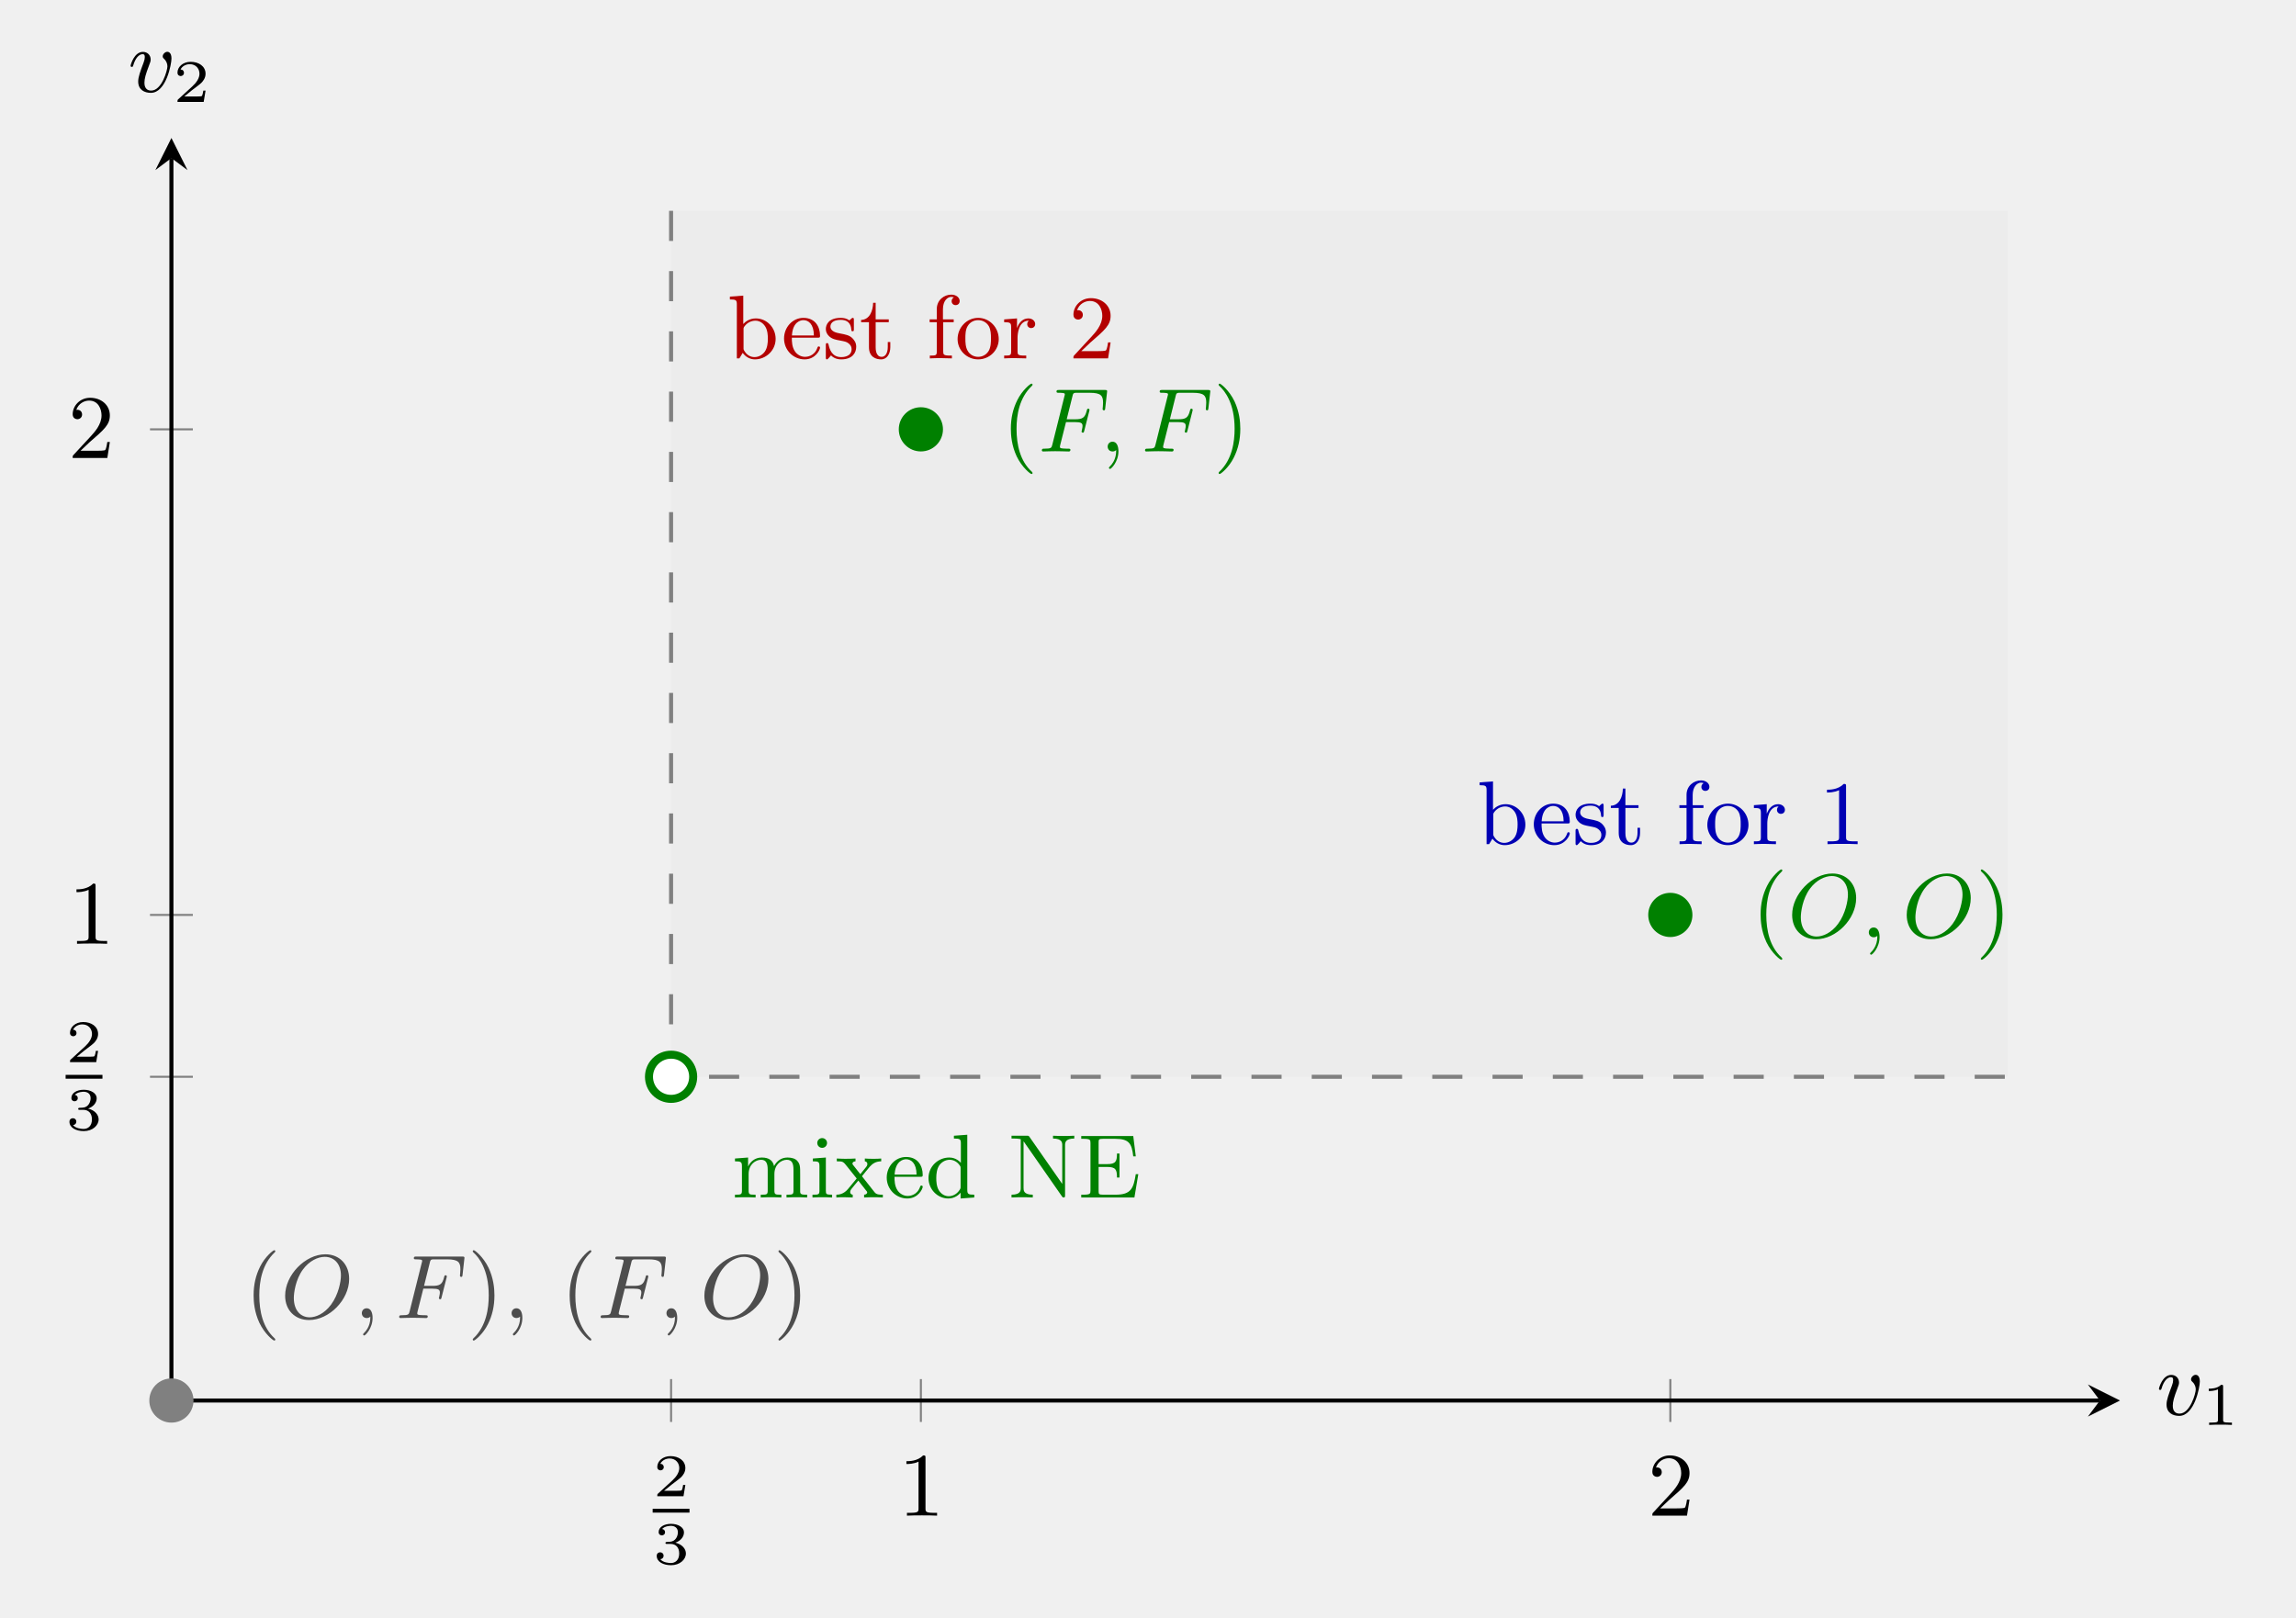
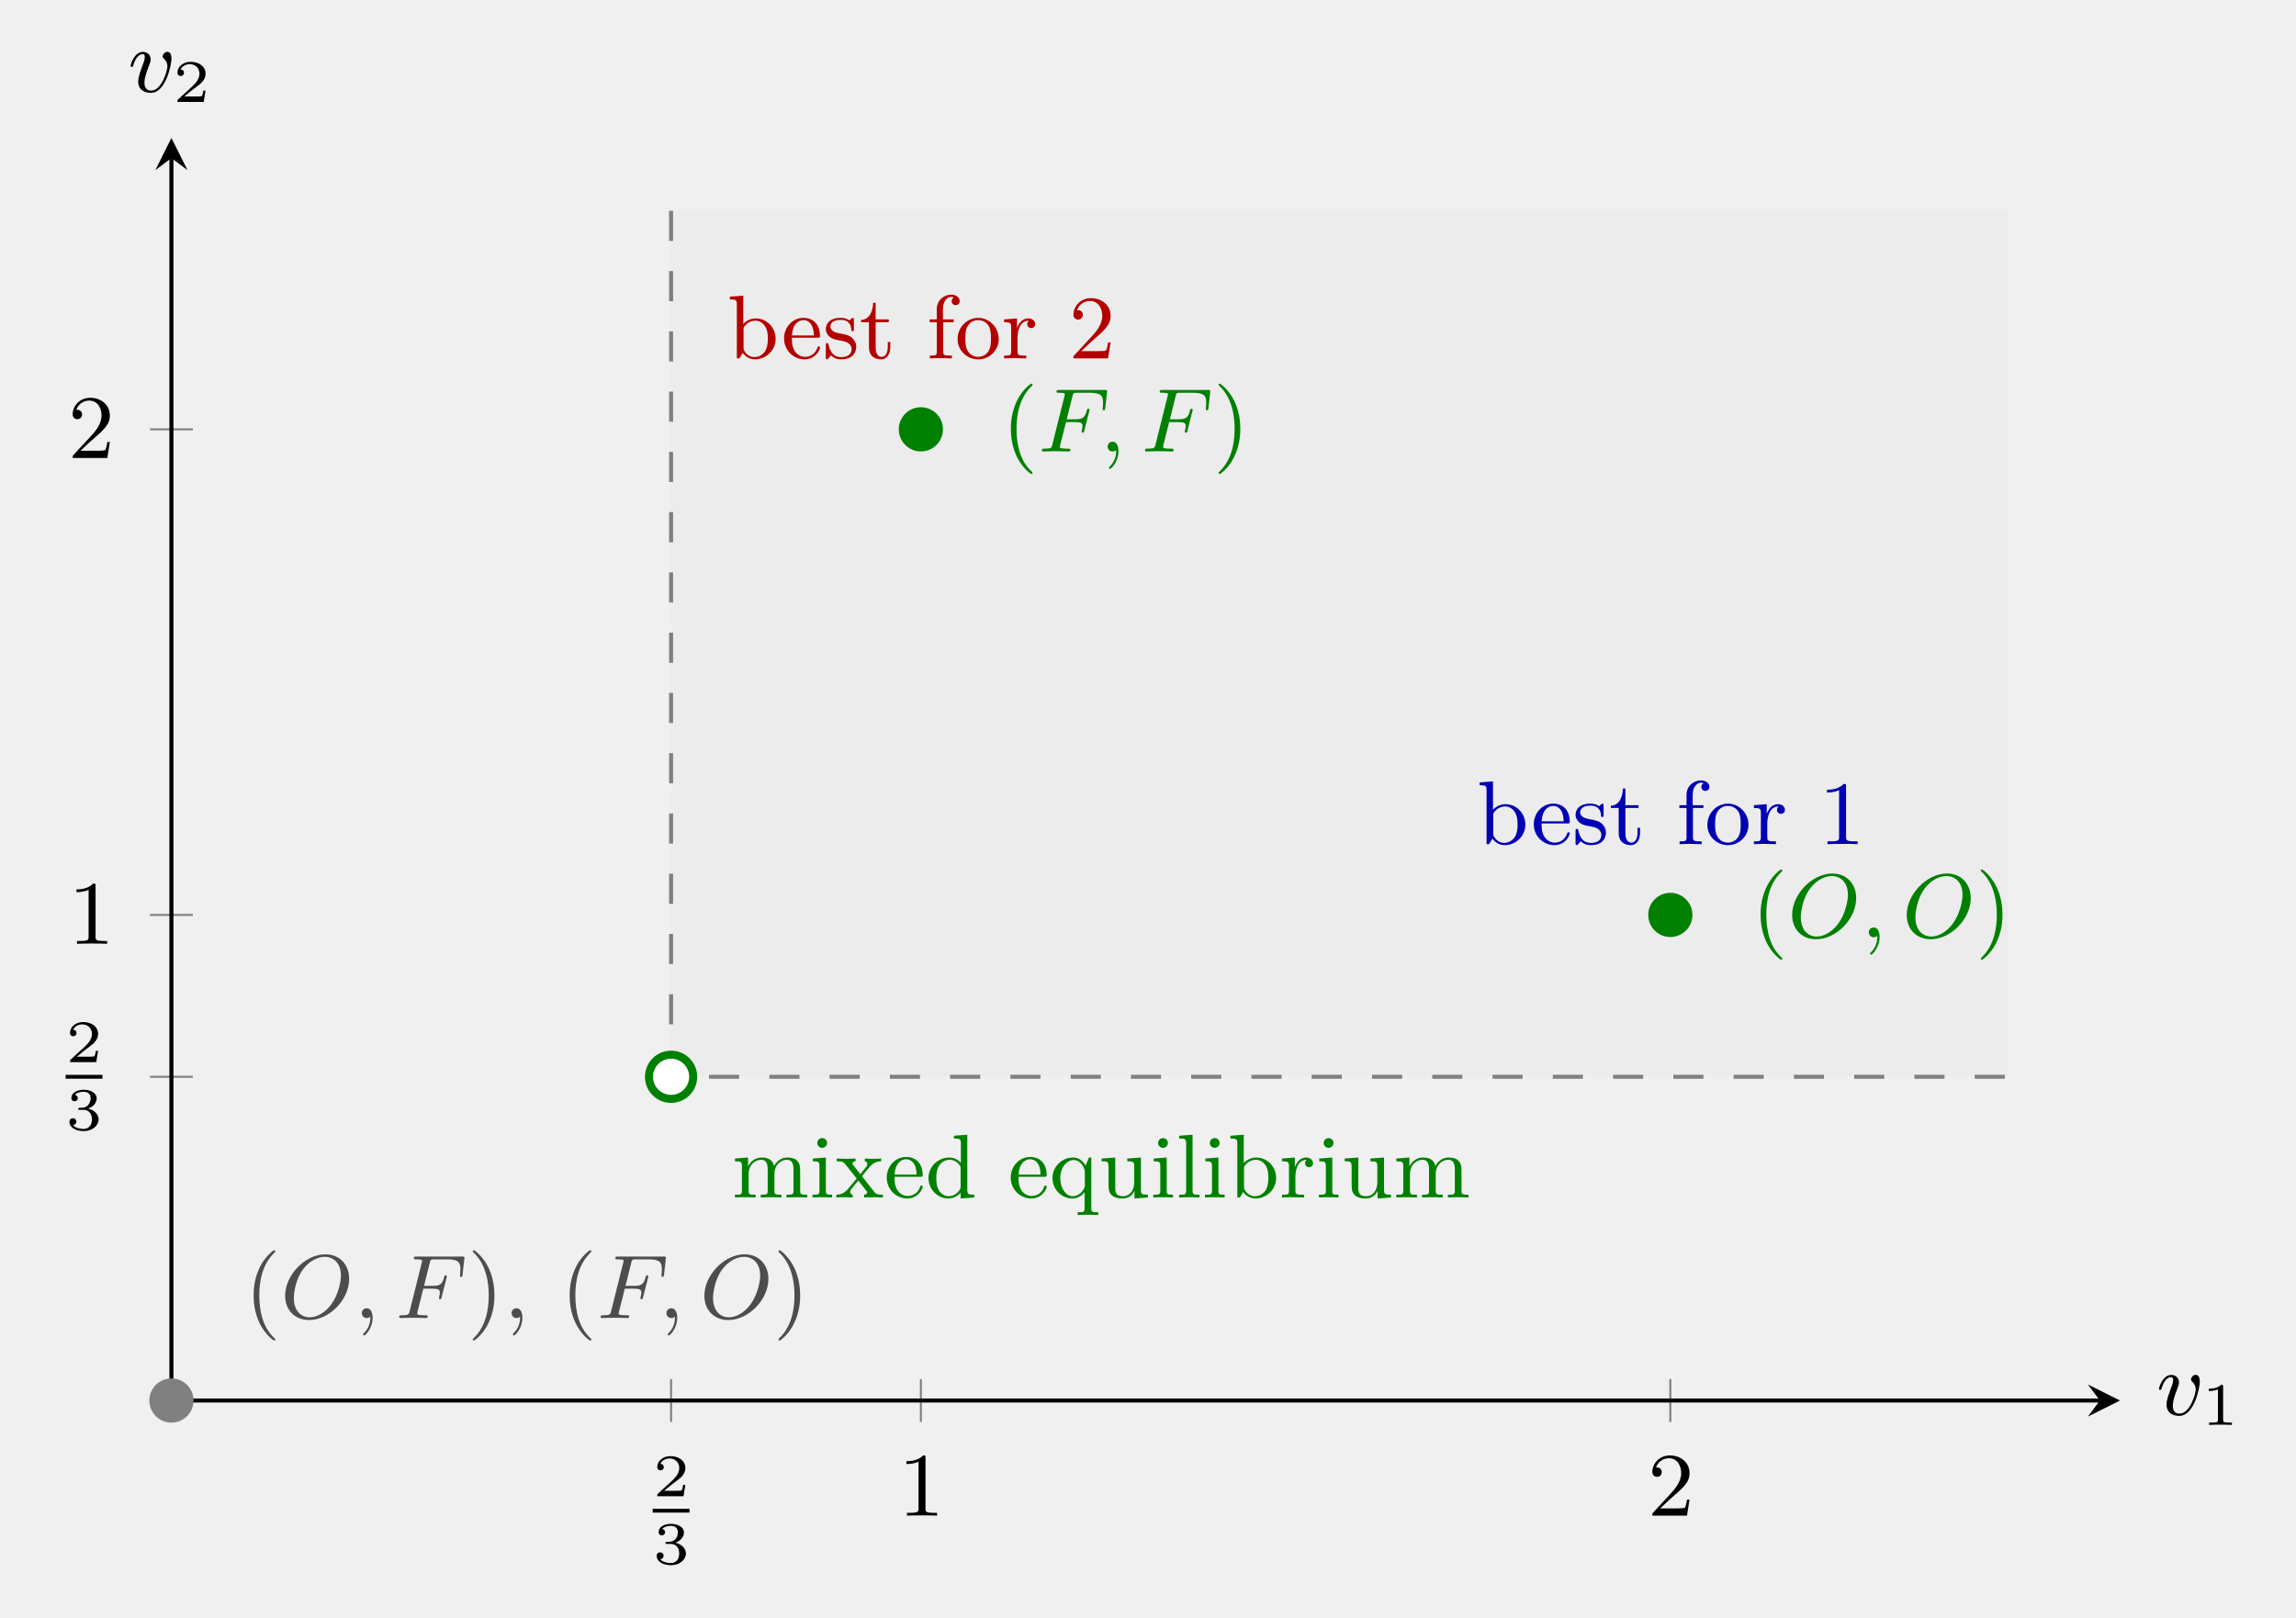
<svg xmlns="http://www.w3.org/2000/svg" xmlns:xlink="http://www.w3.org/1999/xlink" version="1.1" viewBox="0 0 227.738 160.462">
  <defs>
    <path id="g3-35" d="M4.808-1.938C4.808-3.059 3.92-3.965 2.843-3.965C2.234-3.965 1.812-3.651 1.597-3.409V-6.225L.269-6.127V-5.848C.879-5.848 .96-5.786 .96-5.346V0H1.211L1.543-.547C1.821-.152 2.269 .099 2.754 .099C3.821 .099 4.808-.762 4.808-1.938ZM4.037-1.946C4.037-1.525 3.983-1.049 3.749-.691C3.552-.404 3.184-.126 2.709-.126C2.305-.126 1.964-.341 1.749-.673C1.624-.861 1.624-.87 1.624-1.041V-2.861C1.624-3.032 1.624-3.041 1.722-3.184C2.027-3.597 2.467-3.74 2.808-3.74C3.193-3.74 3.552-3.525 3.785-3.148C4.019-2.763 4.037-2.234 4.037-1.946Z" />
    <path id="g3-45" d="M1.857-.018C1.857-.637 1.624-.969 1.274-.969C.96-.969 .789-.727 .789-.484S.96 0 1.274 0C1.498 0 1.633-.144 1.633-.144C1.633 .152 1.633 .888 .951 1.534C.915 1.579 .915 1.624 .915 1.624C.915 1.668 .969 1.731 1.032 1.731C1.13 1.731 1.857 1.041 1.857-.018Z" />
    <path id="g3-47" d="M4.844 0V-.278C4.234-.278 4.153-.341 4.153-.78V-6.225L2.826-6.127V-5.848C3.436-5.848 3.516-5.786 3.516-5.346V-3.436C3.471-3.489 3.068-3.965 2.368-3.965C1.265-3.965 .305-3.086 .305-1.929C.305-.807 1.202 .099 2.269 .099C2.924 .099 3.328-.287 3.489-.475V.099L4.844 0ZM3.489-1.076C3.489-.915 3.489-.888 3.355-.7C3.077-.296 2.664-.126 2.305-.126C1.92-.126 1.561-.341 1.328-.718C1.094-1.103 1.076-1.633 1.076-1.92C1.076-2.341 1.13-2.817 1.363-3.175C1.561-3.462 1.929-3.74 2.404-3.74C2.781-3.74 3.14-3.552 3.382-3.211C3.489-3.068 3.489-3.059 3.489-2.888V-1.076Z" />
-     <path id="g3-49" d="M6.001-2.314H5.75C5.526-.924 5.292-.278 3.758-.278H2.503C2.081-.278 2.063-.341 2.063-.646V-3.032H2.897C3.776-3.032 3.884-2.754 3.884-1.982H4.135V-4.359H3.884C3.884-3.588 3.776-3.31 2.897-3.31H2.063V-5.454C2.063-5.759 2.081-5.822 2.503-5.822H3.705C5.104-5.822 5.355-5.337 5.499-4.081H5.75L5.499-6.1H.341V-5.822H.547C1.238-5.822 1.256-5.723 1.256-5.391V-.709C1.256-.377 1.238-.278 .547-.278H.341V0H5.615L6.001-2.314Z" />
    <path id="g3-50" d="M3.83-1.067C3.83-1.13 3.785-1.184 3.705-1.184C3.615-1.184 3.588-1.121 3.579-1.085C3.274-.17 2.476-.152 2.341-.152C1.911-.152 1.543-.395 1.337-.7C1.041-1.139 1.032-1.677 1.032-2.054H3.588C3.785-2.054 3.83-2.054 3.83-2.243C3.83-3.166 3.328-4.019 2.18-4.019C1.103-4.019 .26-3.086 .26-1.973C.26-.798 1.202 .099 2.296 .099S3.83-.861 3.83-1.067ZM3.22-2.269H1.041C1.121-3.651 1.929-3.794 2.18-3.794C2.673-3.794 3.211-3.418 3.22-2.269Z" />
    <path id="g3-55" d="M3.283-5.687C3.283-6.028 2.942-6.324 2.449-6.324C1.749-6.324 1.014-5.795 1.014-4.898V-3.866H.305V-3.588H1.014V-.691C1.014-.278 .915-.278 .323-.278V0C.798-.018 .915-.027 1.372-.027L2.512 0V-.278H2.332C1.677-.278 1.65-.377 1.65-.709V-3.588H2.691V-3.866H1.624V-4.88C1.624-5.696 2.063-6.1 2.449-6.1C2.539-6.1 2.628-6.082 2.718-6.046C2.628-6.01 2.485-5.902 2.485-5.678C2.485-5.445 2.655-5.283 2.879-5.283C3.122-5.283 3.283-5.454 3.283-5.687Z" />
    <path id="g3-66" d="M2.269 0V-.278C1.686-.278 1.65-.323 1.65-.673V-3.965L.359-3.866V-3.588C.933-3.588 1.014-3.534 1.014-3.095V-.691C1.014-.278 .915-.278 .323-.278V0C.727-.018 .915-.027 1.31-.027C1.453-.027 1.83-.027 2.269 0ZM1.767-5.409C1.767-5.678 1.552-5.893 1.283-5.893S.798-5.678 .798-5.409S1.014-4.925 1.283-4.925S1.767-5.14 1.767-5.409Z" />
+     <path id="g3-72" d="M2.341 0V-.278C1.749-.278 1.65-.278 1.65-.691V-6.225L.323-6.127V-5.848C.933-5.848 1.014-5.786 1.014-5.346V-.691C1.014-.278 .915-.278 .323-.278V0C.745-.018 .915-.027 1.328-.027C1.749-.027 1.902-.018 2.341 0Z" />
    <path id="g3-75" d="M7.472 0V-.278C7.015-.278 6.79-.278 6.781-.556V-2.278C6.781-3.059 6.781-3.31 6.485-3.642C6.297-3.857 5.938-3.965 5.526-3.965C4.88-3.965 4.44-3.588 4.189-3.113C4.081-3.642 3.723-3.965 2.969-3.965C2.251-3.965 1.812-3.498 1.624-3.086H1.615V-3.965L.314-3.866V-3.588C.924-3.588 1.005-3.525 1.005-3.086V-.691C1.005-.278 .906-.278 .314-.278V0C.736-.018 .906-.027 1.337-.027S1.884-.018 2.359 0V-.278C1.767-.278 1.668-.278 1.668-.691V-2.323C1.668-3.292 2.368-3.74 2.906-3.74C3.4-3.74 3.561-3.391 3.561-2.763V-.691C3.561-.278 3.462-.278 2.87-.278V0C3.292-.018 3.462-.027 3.893-.027S4.44-.018 4.916 0V-.278C4.324-.278 4.225-.278 4.225-.691V-2.323C4.225-3.292 4.925-3.74 5.463-3.74C5.956-3.74 6.118-3.391 6.118-2.763V-.691C6.118-.278 6.019-.278 5.427-.278V0C5.848-.018 6.019-.027 6.449-.027S6.997-.018 7.472 0Z" />
-     <path id="g3-76" d="M6.566-5.848V-6.127C6.082-6.109 5.947-6.1 5.517-6.1C5.077-6.1 4.96-6.109 4.458-6.127V-5.848C5.373-5.848 5.373-5.418 5.373-5.176V-1.346L2.117-6.019C2.045-6.127 2.018-6.127 1.848-6.127H.341V-5.848H.592C1.023-5.848 1.256-5.786 1.256-5.786V-.951C1.256-.709 1.256-.278 .341-.278V0C.834-.018 .96-.027 1.399-.027C1.83-.027 1.964-.018 2.449 0V-.278C1.534-.278 1.534-.709 1.534-.951V-5.579L5.346-.108C5.418 0 5.463 0 5.508 0C5.651 0 5.651-.072 5.651-.242V-5.176C5.651-5.418 5.651-5.848 6.566-5.848Z" />
    <path id="g3-81" d="M4.341-1.911C4.341-3.086 3.409-4.019 2.305-4.019C1.166-4.019 .26-3.059 .26-1.911C.26-.789 1.193 .099 2.296 .099C3.436 .099 4.341-.807 4.341-1.911ZM3.57-1.991C3.57-1.659 3.57-1.139 3.346-.745C3.095-.332 2.682-.152 2.305-.152C1.857-.152 1.48-.377 1.274-.727C1.041-1.103 1.032-1.579 1.032-1.991C1.032-2.323 1.032-2.835 1.256-3.202C1.525-3.66 1.973-3.794 2.296-3.794C2.808-3.794 3.175-3.507 3.355-3.202C3.561-2.826 3.57-2.368 3.57-1.991Z" />
    <path id="g3-82" d="M3.875 0V-.278H3.588C2.754-.278 2.727-.386 2.727-.718V-5.732C2.727-5.956 2.718-5.974 2.494-5.974C1.938-5.4 1.112-5.4 .834-5.4V-5.122C1.005-5.122 1.552-5.122 2.036-5.355V-.718C2.036-.386 2.009-.278 1.175-.278H.888V0C1.211-.027 2.009-.027 2.377-.027S3.552-.027 3.875 0Z" />
+     <path id="g3-91" d="M4.844 1.74V1.462C4.252 1.462 4.153 1.462 4.153 1.049V-3.965H3.929L3.588-3.175C3.166-3.884 2.655-3.965 2.341-3.965C1.283-3.965 .305-3.104 .305-1.929C.305-.789 1.22 .099 2.269 .099C2.646 .099 3.104-.036 3.489-.529V1.049C3.489 1.462 3.391 1.462 2.799 1.462V1.74C3.22 1.722 3.391 1.713 3.821 1.713S4.368 1.722 4.844 1.74ZM3.516-1.238C3.516-1.076 3.516-1.041 3.382-.798C3.157-.413 2.781-.126 2.305-.126C1.642-.126 1.076-.915 1.076-1.929C1.076-2.969 1.713-3.714 2.404-3.714C3.104-3.714 3.516-2.969 3.516-2.476V-1.238Z" />
    <path id="g3-96" d="M3.346-3.409C3.346-3.696 3.077-3.965 2.673-3.965C2.135-3.965 1.758-3.588 1.552-3.032H1.543V-3.965L.269-3.866V-3.588C.879-3.588 .96-3.525 .96-3.086V-.691C.96-.278 .861-.278 .269-.278V0C.745-.018 .861-.027 1.319-.027L2.458 0V-.278H2.278C1.624-.278 1.597-.377 1.597-.709V-2.054C1.597-2.422 1.695-3.74 2.718-3.74V-3.732C2.7-3.723 2.556-3.615 2.556-3.4C2.556-3.157 2.745-3.005 2.951-3.005C3.14-3.005 3.346-3.14 3.346-3.409Z" />
    <path id="g3-98" d="M3.319-1.148C3.319-1.552 3.14-1.794 2.942-2C2.637-2.296 2.314-2.359 1.65-2.485C1.417-2.53 .762-2.646 .762-3.157C.762-3.444 .969-3.821 1.785-3.821C2.754-3.821 2.817-3.077 2.835-2.852C2.843-2.745 2.843-2.691 2.96-2.691C3.086-2.691 3.086-2.754 3.086-2.924V-3.785C3.086-3.938 3.086-4.019 2.978-4.019C2.933-4.019 2.915-4.019 2.799-3.911C2.781-3.893 2.7-3.812 2.646-3.767C2.368-3.965 2.09-4.019 1.785-4.019C.601-4.019 .305-3.364 .305-2.906C.305-2.619 .431-2.386 .637-2.189C.942-1.911 1.283-1.848 1.74-1.767C2.198-1.677 2.35-1.65 2.547-1.498C2.637-1.426 2.861-1.256 2.861-.915C2.861-.126 1.955-.126 1.83-.126C.915-.126 .682-.888 .574-1.372C.547-1.462 .538-1.516 .431-1.516C.305-1.516 .305-1.444 .305-1.283V-.135C.305 .018 .305 .099 .413 .099C.466 .099 .475 .09 .637-.081C.673-.135 .771-.251 .816-.296C1.193 .072 1.606 .099 1.83 .099C2.933 .099 3.319-.547 3.319-1.148Z" />
    <path id="g3-105" d="M3.068-1.112V-1.624H2.817V-1.139C2.817-.475 2.539-.152 2.216-.152C1.615-.152 1.615-.942 1.615-1.103V-3.588H2.915V-3.866H1.615V-5.517H1.363C1.354-4.763 1.041-3.839 .17-3.812V-3.588H.951V-1.112C.951-.108 1.677 .099 2.153 .099C2.754 .099 3.068-.475 3.068-1.112Z" />
    <path id="g3-107" d="M4.144-1.588H3.893C3.875-1.471 3.803-.942 3.687-.798C3.633-.718 3.014-.718 2.835-.718H1.238L2.126-1.561C3.597-2.835 4.144-3.31 4.144-4.225C4.144-5.256 3.292-5.974 2.189-5.974C1.157-5.974 .457-5.158 .457-4.341C.457-3.893 .843-3.848 .924-3.848C1.121-3.848 1.39-3.992 1.39-4.315C1.39-4.584 1.202-4.781 .924-4.781C.879-4.781 .852-4.781 .816-4.772C1.032-5.409 1.606-5.696 2.09-5.696C3.005-5.696 3.319-4.844 3.319-4.225C3.319-3.31 2.628-2.565 2.198-2.099L.556-.323C.457-.224 .457-.206 .457 0H3.893L4.144-1.588Z" />
+     <path id="g3-109" d="M4.907 0V-.278C4.297-.278 4.216-.341 4.216-.78V-3.965L2.861-3.866V-3.588C3.471-3.588 3.552-3.525 3.552-3.086V-1.498C3.552-.7 3.104-.126 2.458-.126C1.713-.126 1.668-.511 1.668-.996V-3.965L.314-3.866V-3.588C1.005-3.588 1.005-3.561 1.005-2.763V-1.417C1.005-.834 1.005-.457 1.417-.144C1.677 .036 2.045 .099 2.404 .099C2.87 .099 3.31-.108 3.57-.646H3.579V.099L4.907 0Z" />
    <path id="g3-116" d="M4.736 0V-.278C4.377-.278 4.108-.278 3.911-.529L2.736-2.018C2.673-2.099 2.673-2.117 2.673-2.117S3.373-2.987 3.444-3.059C3.723-3.364 4.028-3.579 4.575-3.588V-3.866C4.315-3.839 4.072-3.839 3.812-3.839C3.471-3.839 3.31-3.839 2.951-3.866V-3.588C3.086-3.57 3.202-3.498 3.202-3.319C3.202-3.175 3.122-3.077 3.077-3.023L2.503-2.314L1.803-3.202C1.74-3.283 1.722-3.301 1.722-3.364C1.722-3.471 1.821-3.579 2.027-3.588V-3.866C1.686-3.848 1.453-3.839 1.049-3.839C1.049-3.839 .52-3.839 .17-3.866V-3.588C.789-3.588 .807-3.57 1.22-3.041L2.144-1.884L1.274-.834C.825-.296 .314-.278 .126-.278V0C.386-.027 .628-.027 .888-.027C1.175-.027 1.462-.018 1.749 0V-.278C1.525-.305 1.498-.457 1.498-.547C1.498-.574 1.498-.7 1.633-.861C1.848-1.139 2.081-1.408 2.305-1.677L3.014-.771C3.184-.574 3.184-.556 3.184-.502C3.184-.404 3.095-.287 2.879-.278V0C3.256-.018 3.471-.027 3.857-.027C3.857-.027 4.386-.027 4.736 0Z" />
+     <path id="g1-1" d="M3.059 2.135C3.059 2.09 3.032 2.063 2.978 2C1.821 .942 1.471-.673 1.471-2.243C1.471-3.633 1.74-5.319 3.005-6.521C3.041-6.557 3.059-6.584 3.059-6.629C3.059-6.692 3.014-6.728 2.951-6.728C2.843-6.728 2.036-6.082 1.552-5.104C1.121-4.243 .906-3.319 .906-2.251C.906-1.606 .987-.583 1.48 .475C2.009 1.579 2.843 2.234 2.951 2.234C3.014 2.234 3.059 2.198 3.059 2.135Z" />
+     <path id="g1-2" d="M2.673-2.251C2.673-2.987 2.565-3.974 2.099-4.969C1.57-6.073 .736-6.728 .628-6.728C.538-6.728 .52-6.656 .52-6.629C.52-6.584 .538-6.557 .601-6.494C1.121-6.028 2.108-4.808 2.108-2.251C2.108-.969 1.875 .816 .574 2.027C.556 2.054 .52 2.09 .52 2.135C.52 2.162 .538 2.234 .628 2.234C.736 2.234 1.543 1.588 2.027 .61C2.458-.251 2.673-1.175 2.673-2.251Z" />
+     <path id="g1-3" d="M2.727-5.732C2.727-5.956 2.718-5.974 2.494-5.974C1.938-5.4 1.112-5.4 .834-5.4V-5.122C1.005-5.122 1.552-5.122 2.036-5.355V-.718C2.036-.386 2.009-.278 1.175-.278H.888V0C1.211-.027 2.009-.027 2.377-.027S3.552-.027 3.875 0V-.278H3.588C2.754-.278 2.727-.386 2.727-.718V-5.732Z" />
+     <path id="g1-4" d="M4.144-1.588H3.893C3.875-1.471 3.803-.942 3.687-.798C3.633-.718 3.014-.718 2.835-.718H1.238L2.126-1.561C3.597-2.835 4.144-3.31 4.144-4.225C4.144-5.256 3.292-5.974 2.189-5.974C1.157-5.974 .457-5.158 .457-4.341C.457-3.893 .843-3.848 .924-3.848C1.121-3.848 1.39-3.992 1.39-4.315C1.39-4.584 1.202-4.781 .924-4.781C.879-4.781 .852-4.781 .816-4.772C1.032-5.409 1.606-5.696 2.09-5.696C3.005-5.696 3.319-4.844 3.319-4.225C3.319-3.31 2.628-2.565 2.198-2.099L.556-.323C.457-.224 .457-.206 .457 0H3.893L4.144-1.588Z" />
    <path id="g2-1" d="M1.633-.144C1.633 .152 1.633 .888 .969 1.525C.915 1.579 .915 1.588 .915 1.624C.915 1.686 .978 1.731 1.032 1.731C1.13 1.731 1.857 1.032 1.857-.018C1.857-.574 1.659-.969 1.274-.969C.969-.969 .789-.736 .789-.484S.969 0 1.274 0C1.408 0 1.543-.045 1.633-.144Z" />
    <path id="g2-2" d="M2.79-2.915H3.669C4.306-2.915 4.431-2.808 4.431-2.521C4.431-2.494 4.422-2.332 4.368-2.117C4.333-2.009 4.333-2 4.333-1.982C4.333-1.946 4.359-1.866 4.458-1.866S4.566-1.911 4.602-2.054L5.095-3.992C5.104-4.028 5.122-4.081 5.122-4.126C5.122-4.18 5.086-4.243 4.996-4.243C4.898-4.243 4.88-4.18 4.844-4.028C4.664-3.328 4.413-3.193 3.687-3.193H2.861C2.978-3.687 3.436-5.526 3.471-5.642C3.534-5.822 3.633-5.822 3.902-5.822H5.14C6.27-5.822 6.467-5.526 6.467-4.835C6.467-4.53 6.423-4.288 6.423-4.216S6.467-4.081 6.548-4.081C6.656-4.081 6.665-4.144 6.683-4.306L6.871-5.974C6.871-6.1 6.781-6.1 6.611-6.1H2.117C1.938-6.1 1.848-6.1 1.848-5.938C1.848-5.822 1.938-5.822 2.126-5.822C2.162-5.822 2.323-5.822 2.467-5.804C2.664-5.777 2.673-5.741 2.673-5.66C2.673-5.633 2.673-5.615 2.628-5.454L1.435-.682C1.354-.359 1.337-.278 .664-.278C.493-.278 .395-.278 .395-.117C.395-.063 .422 0 .529 0C.628 0 1.049-.009 1.139-.018C1.211-.027 1.525-.027 1.722-.027C1.893-.027 2.144-.018 2.359-.018S2.826 0 3.041 0C3.113 0 3.229 0 3.229-.161C3.229-.278 3.14-.278 2.951-.278C2.933-.278 2.7-.278 2.485-.296C2.207-.323 2.189-.359 2.189-.466C2.189-.484 2.189-.538 2.225-.673L2.79-2.915Z" />
    <path id="g2-3" d="M6.799-3.884C6.799-5.301 5.848-6.324 4.44-6.324C2.431-6.324 .449-4.261 .449-2.216C.449-.745 1.462 .197 2.817 .197C4.817 .197 6.799-1.803 6.799-3.884ZM2.879-.072C2.018-.072 1.31-.727 1.31-1.991C1.31-2.458 1.462-3.785 2.207-4.808C2.852-5.687 3.714-6.073 4.377-6.073C5.256-6.073 5.983-5.436 5.983-4.225C5.983-3.642 5.75-2.332 4.996-1.319C4.324-.422 3.498-.072 2.879-.072Z" />
    <path id="g2-4" d="M4.315-3.31C4.315-3.938 3.983-3.974 3.902-3.974C3.678-3.974 3.444-3.732 3.444-3.525C3.444-3.391 3.525-3.319 3.588-3.265C3.83-3.041 3.911-2.754 3.911-2.521C3.911-2.126 3.346-.126 2.305-.126C1.633-.126 1.633-.753 1.633-.915C1.633-1.301 1.758-1.758 2.072-2.574C2.216-2.951 2.251-3.041 2.251-3.211C2.251-3.651 1.92-3.965 1.48-3.965C.619-3.965 .26-2.691 .26-2.583C.26-2.503 .323-2.476 .386-2.476C.484-2.476 .493-2.53 .529-2.646C.718-3.301 1.076-3.74 1.453-3.74C1.633-3.74 1.668-3.624 1.668-3.444C1.668-3.292 1.633-3.131 1.552-2.915C1.229-2.054 1.014-1.48 1.014-1.032C1.014-.188 1.65 .099 2.269 .099C3.776 .099 4.315-2.736 4.315-3.31Z" />
-     <path id="g1-1" d="M3.059 2.135C3.059 2.09 3.032 2.063 2.978 2C1.821 .942 1.471-.673 1.471-2.243C1.471-3.633 1.74-5.319 3.005-6.521C3.041-6.557 3.059-6.584 3.059-6.629C3.059-6.692 3.014-6.728 2.951-6.728C2.843-6.728 2.036-6.082 1.552-5.104C1.121-4.243 .906-3.319 .906-2.251C.906-1.606 .987-.583 1.48 .475C2.009 1.579 2.843 2.234 2.951 2.234C3.014 2.234 3.059 2.198 3.059 2.135Z" />
-     <path id="g1-2" d="M2.673-2.251C2.673-2.987 2.565-3.974 2.099-4.969C1.57-6.073 .736-6.728 .628-6.728C.538-6.728 .52-6.656 .52-6.629C.52-6.584 .538-6.557 .601-6.494C1.121-6.028 2.108-4.808 2.108-2.251C2.108-.969 1.875 .816 .574 2.027C.556 2.054 .52 2.09 .52 2.135C.52 2.162 .538 2.234 .628 2.234C.736 2.234 1.543 1.588 2.027 .61C2.458-.251 2.673-1.175 2.673-2.251Z" />
-     <path id="g1-3" d="M2.727-5.732C2.727-5.956 2.718-5.974 2.494-5.974C1.938-5.4 1.112-5.4 .834-5.4V-5.122C1.005-5.122 1.552-5.122 2.036-5.355V-.718C2.036-.386 2.009-.278 1.175-.278H.888V0C1.211-.027 2.009-.027 2.377-.027S3.552-.027 3.875 0V-.278H3.588C2.754-.278 2.727-.386 2.727-.718V-5.732Z" />
-     <path id="g1-4" d="M4.144-1.588H3.893C3.875-1.471 3.803-.942 3.687-.798C3.633-.718 3.014-.718 2.835-.718H1.238L2.126-1.561C3.597-2.835 4.144-3.31 4.144-4.225C4.144-5.256 3.292-5.974 2.189-5.974C1.157-5.974 .457-5.158 .457-4.341C.457-3.893 .843-3.848 .924-3.848C1.121-3.848 1.39-3.992 1.39-4.315C1.39-4.584 1.202-4.781 .924-4.781C.879-4.781 .852-4.781 .816-4.772C1.032-5.409 1.606-5.696 2.09-5.696C3.005-5.696 3.319-4.844 3.319-4.225C3.319-3.31 2.628-2.565 2.198-2.099L.556-.323C.457-.224 .457-.206 .457 0H3.893L4.144-1.588Z" />
    <path id="g0-1" d="M2.147-3.797C2.147-3.977 2.123-3.977 1.944-3.977C1.549-3.594 .939-3.594 .724-3.594V-3.361C.879-3.361 1.274-3.361 1.633-3.528V-.508C1.633-.311 1.633-.233 1.017-.233H.759V0C1.088-.024 1.555-.024 1.89-.024S2.691-.024 3.02 0V-.233H2.763C2.147-.233 2.147-.311 2.147-.508V-3.797Z" />
    <path id="g0-2" d="M3.217-1.118H2.996C2.984-1.035 2.924-.64 2.835-.574C2.793-.538 2.308-.538 2.225-.538H1.106L1.872-1.16C2.075-1.322 2.607-1.704 2.793-1.884C2.972-2.063 3.217-2.368 3.217-2.793C3.217-3.54 2.542-3.977 1.74-3.977C.969-3.977 .431-3.468 .431-2.906C.431-2.601 .688-2.565 .753-2.565C.903-2.565 1.076-2.673 1.076-2.888C1.076-3.02 .999-3.211 .736-3.211C.873-3.516 1.238-3.743 1.65-3.743C2.278-3.743 2.613-3.277 2.613-2.793C2.613-2.368 2.332-1.932 1.914-1.549L.496-.251C.437-.191 .431-.185 .431 0H3.032L3.217-1.118Z" />
    <path id="g0-3" d="M1.758-1.985C2.266-1.985 2.607-1.645 2.607-1.035C2.607-.377 2.213-.09 1.776-.09C1.615-.09 .999-.126 .73-.472C.963-.496 1.058-.652 1.058-.813C1.058-1.017 .915-1.154 .718-1.154C.556-1.154 .377-1.052 .377-.801C.377-.209 1.035 .126 1.794 .126C2.679 .126 3.271-.443 3.271-1.035C3.271-1.471 2.936-1.932 2.225-2.111C2.697-2.266 3.08-2.649 3.08-3.14C3.08-3.618 2.518-3.977 1.8-3.977C1.1-3.977 .568-3.654 .568-3.163C.568-2.906 .765-2.835 .885-2.835C1.041-2.835 1.202-2.942 1.202-3.151C1.202-3.337 1.07-3.444 .909-3.468C1.19-3.779 1.734-3.779 1.788-3.779C2.093-3.779 2.476-3.636 2.476-3.14C2.476-2.811 2.29-2.237 1.692-2.201C1.585-2.195 1.423-2.183 1.369-2.183C1.31-2.177 1.244-2.171 1.244-2.081C1.244-1.985 1.31-1.985 1.411-1.985H1.758Z" />
  </defs>
  <g id="page1">
    <path d="M66.564 141.061V136.809M91.341 141.061V136.809M165.678 141.061V136.809" stroke="#808080" fill="none" stroke-width=".199" stroke-miterlimit="10" />
    <path d="M14.877 106.819H19.129M14.877 90.763H19.129M14.877 42.591H19.129" stroke="#808080" fill="none" stroke-width=".199" stroke-miterlimit="10" />
    <path d="M17.003 138.935H208.288" stroke="#000" fill="none" stroke-width=".399" stroke-miterlimit="10" />
    <path d="M210.281 138.935L207.093 137.341L208.288 138.935L207.093 140.529" />
    <path d="M17.003 138.935V15.68" stroke="#000" fill="none" stroke-width=".399" stroke-miterlimit="10" />
    <path d="M17.003 13.688L15.409 16.876L17.003 15.68L18.597 16.876" />
    <g transform="matrix(1 0 0 1 0 160.462)">
      <use x="64.763" y="-12.034" xlink:href="#g0-2" />
    </g>
    <path d="M64.737 149.865H68.39" stroke="#000" fill="none" stroke-width=".379" stroke-miterlimit="10" />
    <g transform="matrix(1 0 0 1 0 160.462)">
      <use x="64.763" y="-5.315" xlink:href="#g0-3" />
    </g>
    <g transform="matrix(1 0 0 1 0 160.462)">
      <use x="89.072" y="-10.107" xlink:href="#g1-3" />
    </g>
    <g transform="matrix(1 0 0 1 0 160.462)">
      <use x="163.438" y="-10.107" xlink:href="#g1-4" />
    </g>
    <g transform="matrix(1 0 0 1 0 160.462)">
      <use x="6.512" y="-55.097" xlink:href="#g0-2" />
    </g>
    <path d="M6.509 106.819H10.162" stroke="#000" fill="none" stroke-width=".379" stroke-miterlimit="10" />
    <g transform="matrix(1 0 0 1 0 160.462)">
      <use x="6.512" y="-48.379" xlink:href="#g0-3" />
    </g>
    <g transform="matrix(1 0 0 1 0 160.462)">
      <use x="6.752" y="-66.836" xlink:href="#g1-3" />
      <use x="6.752" y="-115.027" xlink:href="#g1-4" />
    </g>
    <path d="M66.564 106.819V20.914H199.13V106.819Z" fill="#ececec" />
    <path d="M66.564 20.914V106.819H199.13" stroke="#808080" fill="none" stroke-width=".399" stroke-miterlimit="10" stroke-dasharray="2.989 2.989" />
    <path d="M167.87 90.763C167.87 89.552 166.889 88.571 165.678 88.571S163.487 89.552 163.487 90.763S164.468 92.955 165.678 92.955S167.87 91.973 167.87 90.763Z" fill="#008000" />
    <path d="M93.532 42.591C93.532 41.38 92.551 40.399 91.341 40.399S89.149 41.38 89.149 42.591S90.13 44.783 91.341 44.783S93.532 43.801 93.532 42.591Z" fill="#008000" />
    <g fill="#008000" transform="matrix(1 0 0 1 0 160.462)">
      <use x="173.726" y="-67.484" xlink:href="#g1-1" />
      <use x="177.312" y="-67.484" xlink:href="#g2-3" />
      <use x="184.577" y="-67.484" xlink:href="#g2-1" />
      <use x="188.677" y="-67.484" xlink:href="#g2-3" />
      <use x="195.951" y="-67.484" xlink:href="#g1-2" />
      <use x="99.359" y="-115.675" xlink:href="#g1-1" />
      <use x="102.945" y="-115.675" xlink:href="#g2-2" />
      <use x="109.08" y="-115.675" xlink:href="#g2-1" />
      <use x="113.179" y="-115.675" xlink:href="#g2-2" />
      <use x="120.352" y="-115.675" xlink:href="#g1-2" />
    </g>
    <g fill="#0000b3" transform="matrix(1 0 0 1 0 160.462)">
      <use x="146.493" y="-76.72" xlink:href="#g3-35" />
      <use x="151.875" y="-76.72" xlink:href="#g3-50" />
      <use x="155.974" y="-76.72" xlink:href="#g3-98" />
      <use x="159.607" y="-76.72" xlink:href="#g3-105" />
      <use x="166.272" y="-76.72" xlink:href="#g3-55" />
      <use x="169.089" y="-76.72" xlink:href="#g3-81" />
      <use x="173.699" y="-76.72" xlink:href="#g3-96" />
      <use x="180.382" y="-76.72" xlink:href="#g3-82" />
    </g>
    <g fill="#b30000" transform="matrix(1 0 0 1 0 160.462)">
      <use x="72.127" y="-124.91" xlink:href="#g3-35" />
      <use x="77.509" y="-124.91" xlink:href="#g3-50" />
      <use x="81.608" y="-124.91" xlink:href="#g3-98" />
      <use x="85.241" y="-124.91" xlink:href="#g3-105" />
      <use x="91.906" y="-124.91" xlink:href="#g3-55" />
      <use x="94.723" y="-124.91" xlink:href="#g3-81" />
      <use x="99.333" y="-124.91" xlink:href="#g3-96" />
      <use x="106.016" y="-124.91" xlink:href="#g3-107" />
    </g>
    <path d="M68.756 106.819C68.756 105.608 67.774 104.627 66.564 104.627S64.372 105.608 64.372 106.819S65.353 109.011 66.564 109.011S68.756 108.029 68.756 106.819Z" fill="#fff" />
    <path d="M68.756 106.819C68.756 105.608 67.774 104.627 66.564 104.627S64.372 105.608 64.372 106.819S65.353 109.011 66.564 109.011S68.756 108.029 68.756 106.819Z" stroke="#008000" fill="none" stroke-width=".797" stroke-miterlimit="10" />
    <g fill="#008000" transform="matrix(1 0 0 1 0 160.462)">
      <use x="72.587" y="-41.668" xlink:href="#g3-75" />
      <use x="80.266" y="-41.668" xlink:href="#g3-66" />
      <use x="82.831" y="-41.668" xlink:href="#g3-116" />
      <use x="87.693" y="-41.668" xlink:href="#g3-50" />
      <use x="91.792" y="-41.668" xlink:href="#g3-47" />
-       <use x="99.991" y="-41.668" xlink:href="#g3-76" />
-       <use x="106.907" y="-41.668" xlink:href="#g3-49" />
+       <use x="99.991" y="-41.668" xlink:href="#g3-50" />
+       <use x="104.09" y="-41.668" xlink:href="#g3-91" />
+       <use x="108.952" y="-41.668" xlink:href="#g3-109" />
+       <use x="114.074" y="-41.668" xlink:href="#g3-66" />
+       <use x="116.639" y="-41.668" xlink:href="#g3-72" />
+       <use x="119.204" y="-41.668" xlink:href="#g3-66" />
+       <use x="121.77" y="-41.668" xlink:href="#g3-35" />
+       <use x="126.892" y="-41.668" xlink:href="#g3-96" />
+       <use x="130.498" y="-41.668" xlink:href="#g3-66" />
+       <use x="133.063" y="-41.668" xlink:href="#g3-109" />
+       <use x="138.185" y="-41.668" xlink:href="#g3-75" />
    </g>
    <path d="M19.195 138.935C19.195 137.725 18.214 136.743 17.003 136.743S14.811 137.725 14.811 138.935S15.793 141.127 17.003 141.127S19.195 140.146 19.195 138.935Z" fill="#808080" />
    <g fill="#4d4d4d" transform="matrix(1 0 0 1 0 160.462)">
      <use x="24.249" y="-29.709" xlink:href="#g1-1" />
      <use x="27.834" y="-29.709" xlink:href="#g2-3" />
      <use x="35.1" y="-29.709" xlink:href="#g2-1" />
      <use x="39.199" y="-29.709" xlink:href="#g2-2" />
      <use x="46.37" y="-29.709" xlink:href="#g1-2" />
      <use x="49.955" y="-29.709" xlink:href="#g3-45" />
      <use x="55.597" y="-29.709" xlink:href="#g1-1" />
      <use x="59.182" y="-29.709" xlink:href="#g2-2" />
      <use x="65.317" y="-29.709" xlink:href="#g2-1" />
      <use x="69.417" y="-29.709" xlink:href="#g2-3" />
      <use x="76.694" y="-29.709" xlink:href="#g1-2" />
    </g>
    <g transform="matrix(1 0 0 1 0 160.462)">
      <use x="213.884" y="-20.103" xlink:href="#g2-4" />
    </g>
    <g transform="matrix(1 0 0 1 0 160.462)">
      <use x="218.362" y="-19.107" xlink:href="#g0-1" />
    </g>
    <g transform="matrix(1 0 0 1 0 160.462)">
      <use x="12.694" y="-151.35" xlink:href="#g2-4" />
    </g>
    <g transform="matrix(1 0 0 1 0 160.462)">
      <use x="17.172" y="-150.353" xlink:href="#g0-2" />
    </g>
  </g>
</svg>
